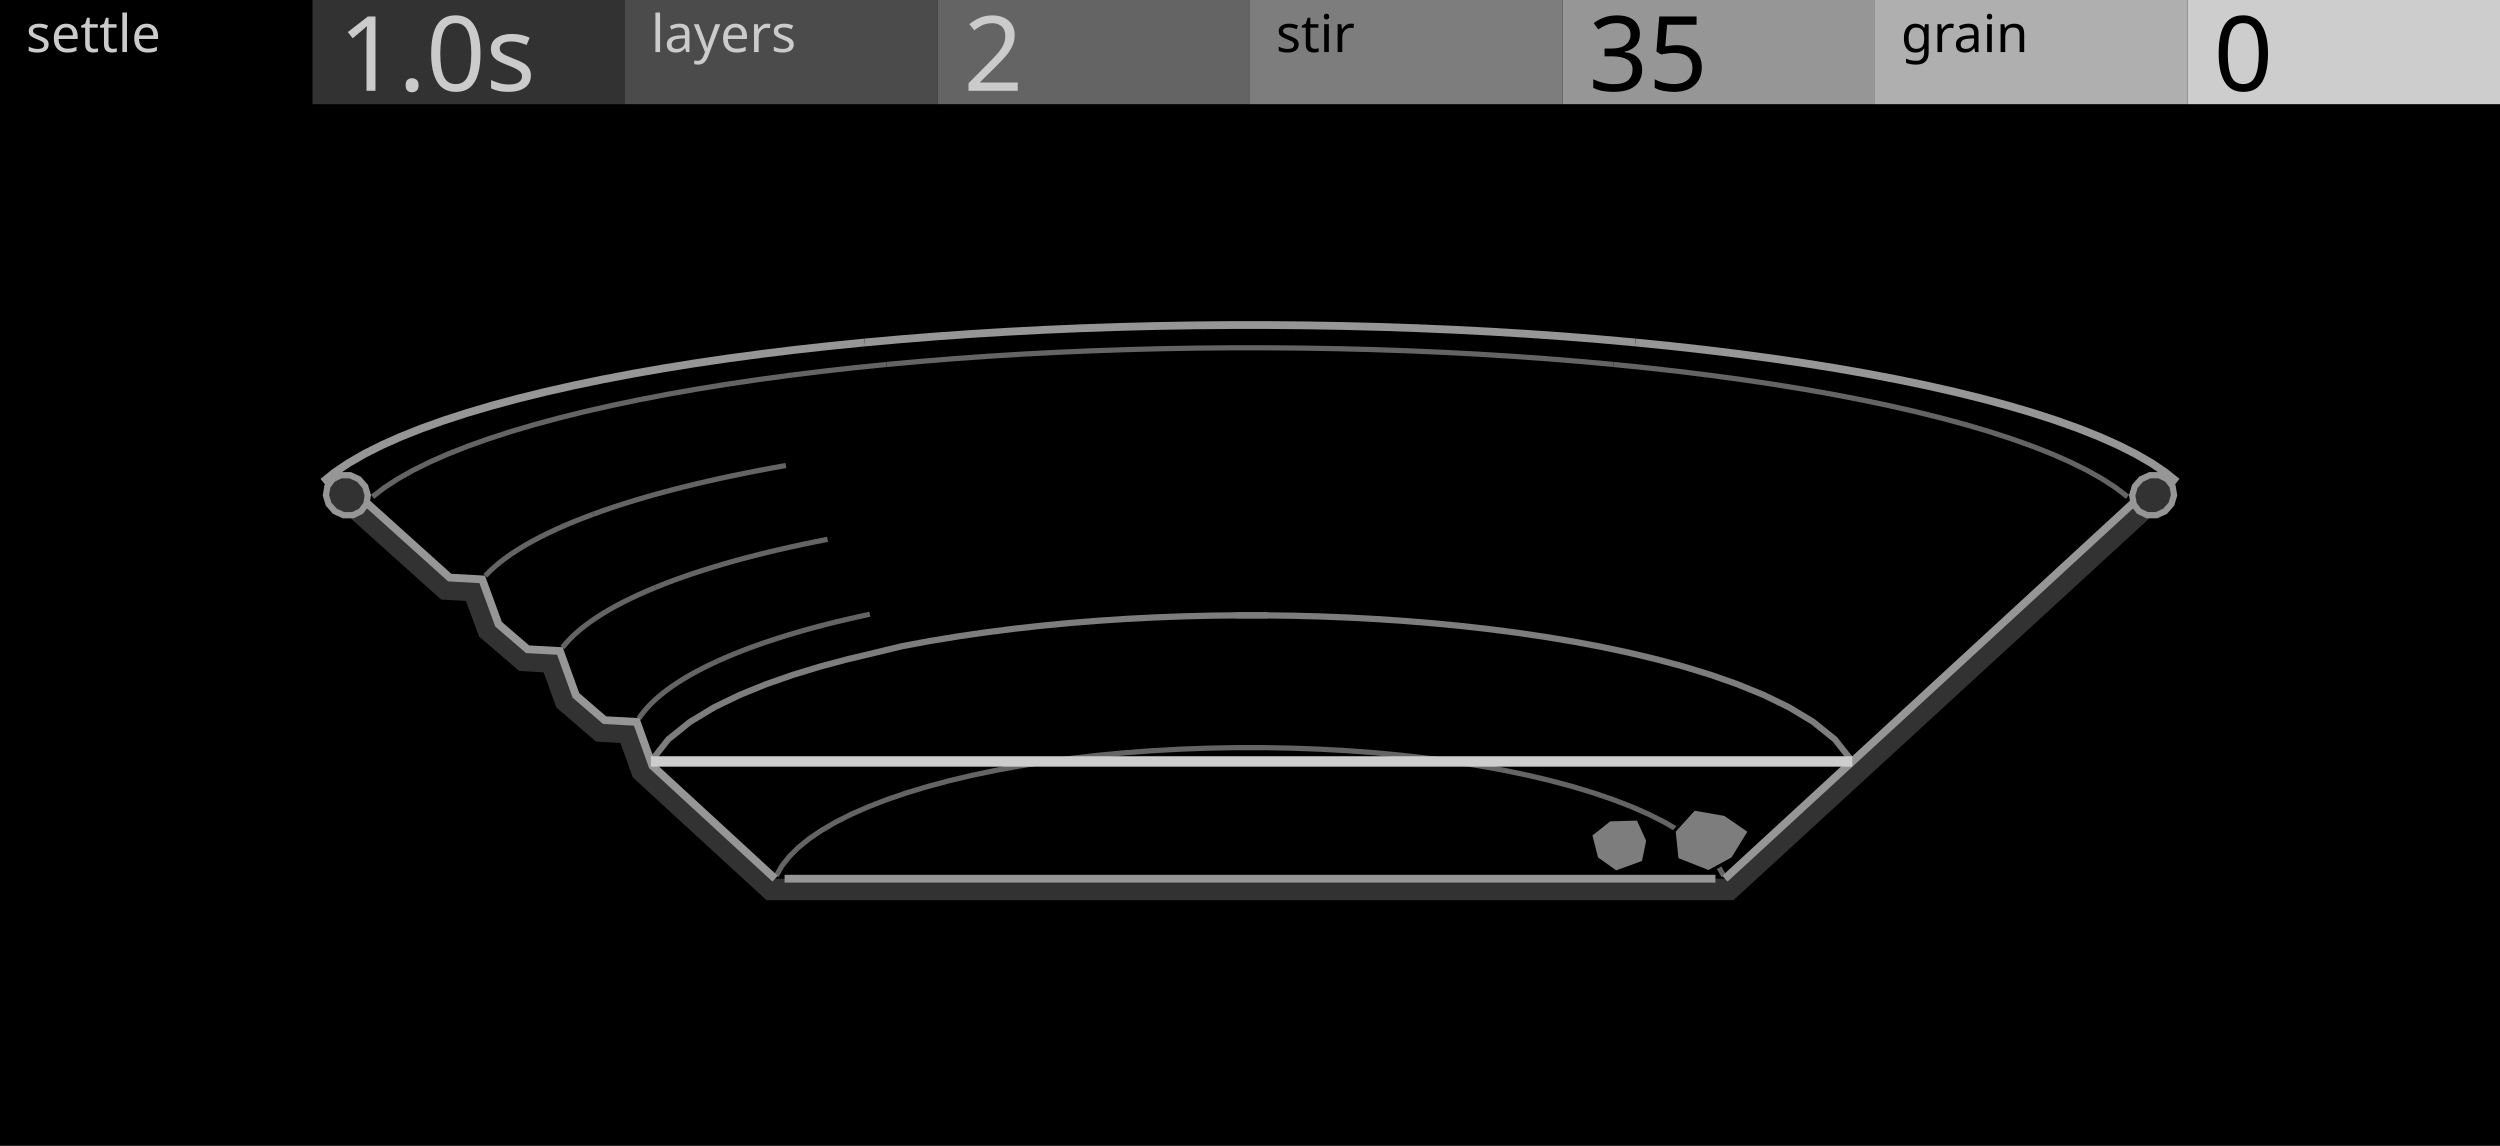
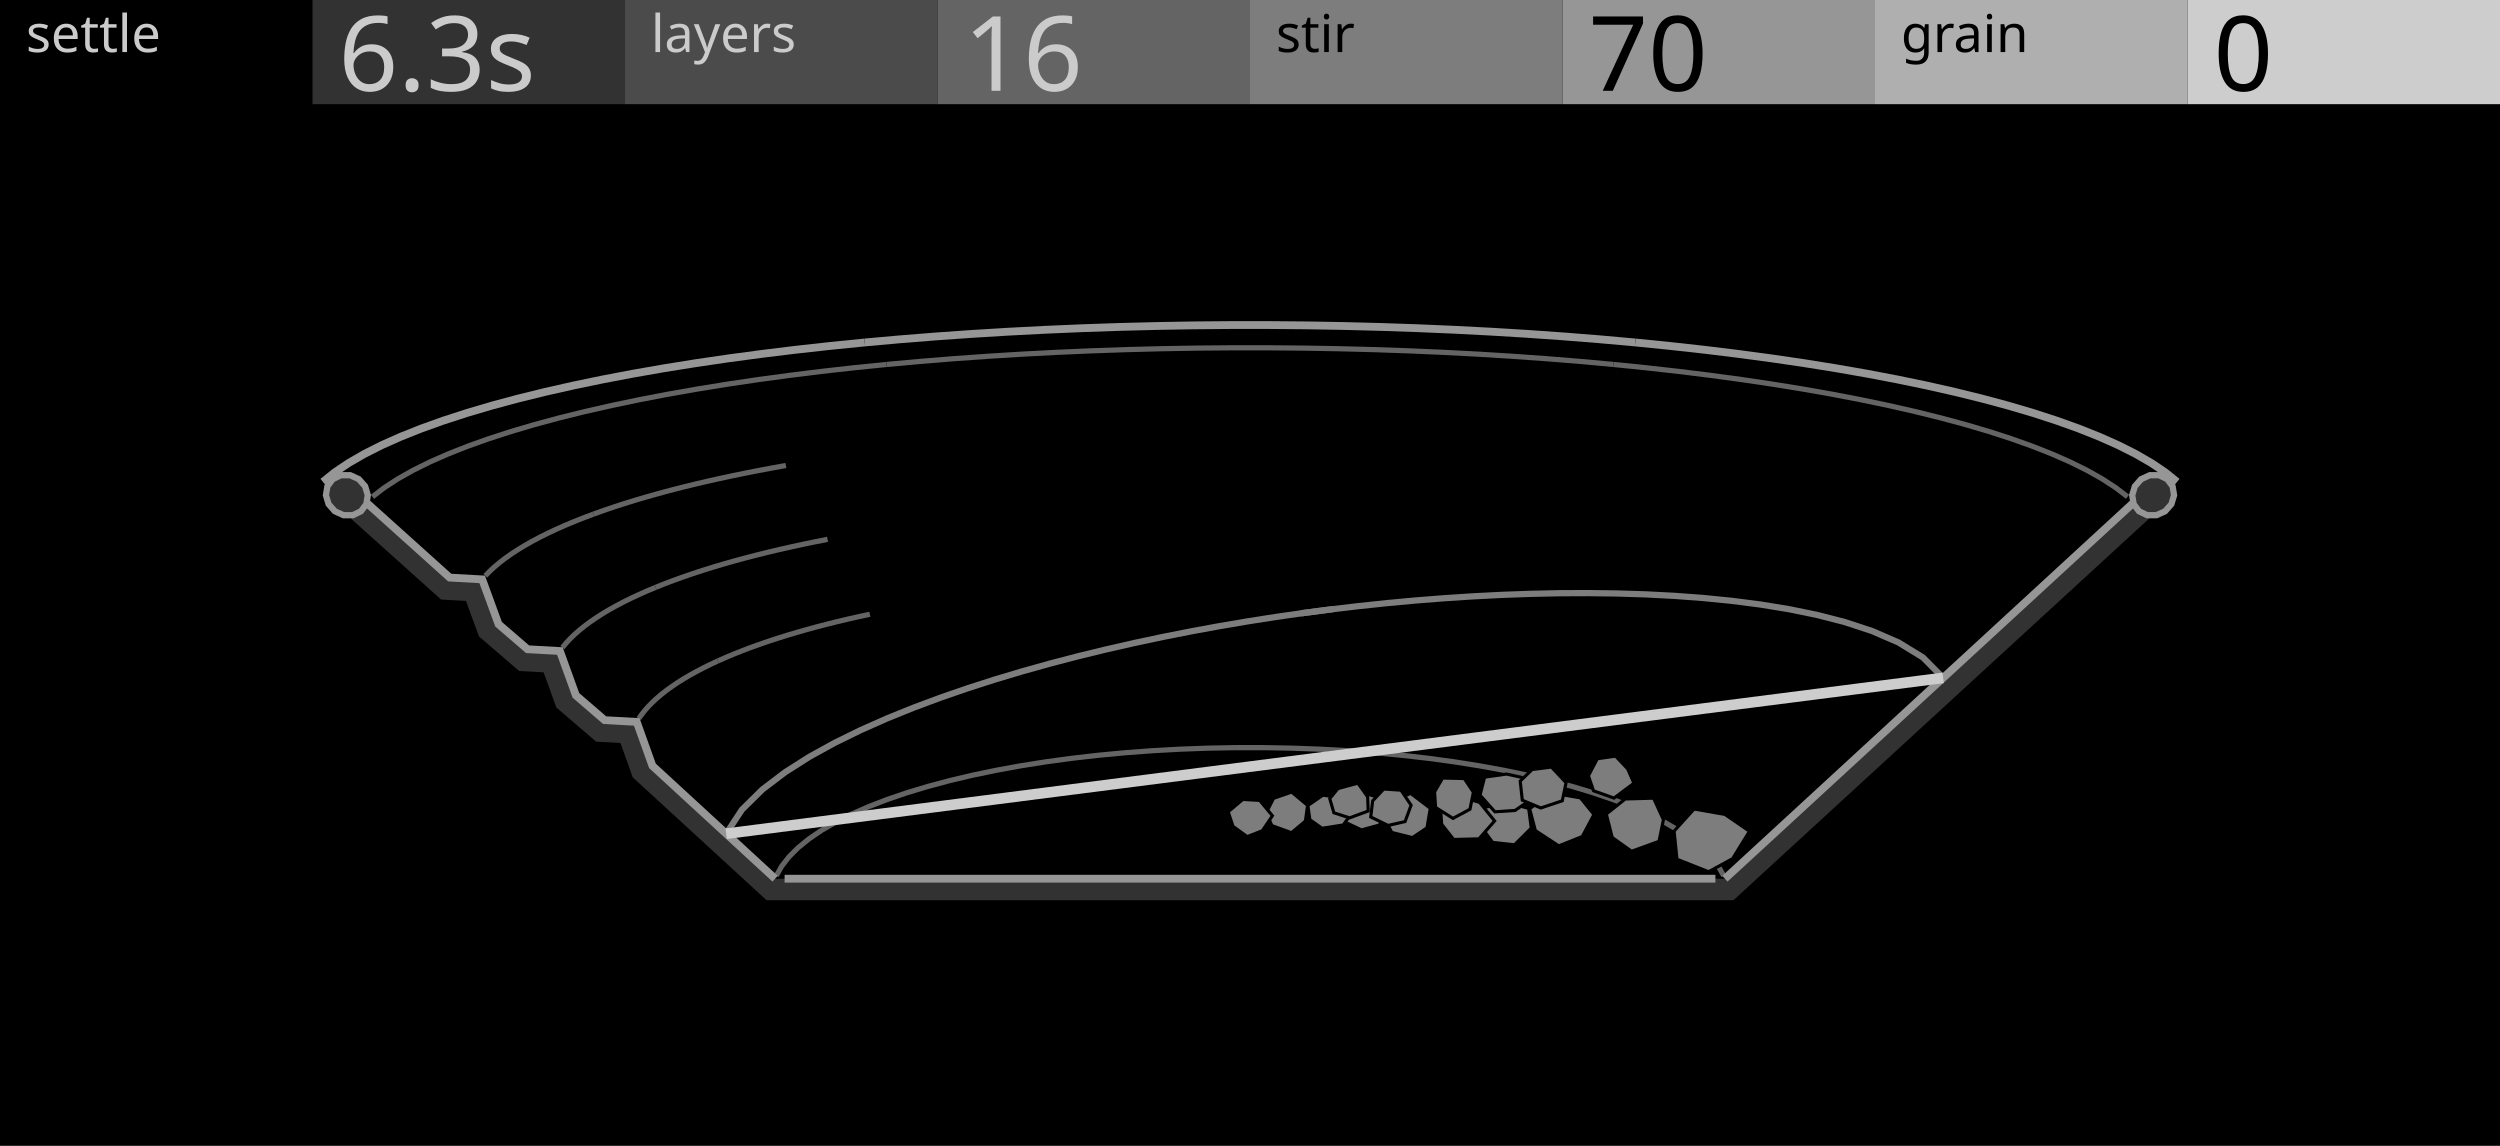
<svg xmlns="http://www.w3.org/2000/svg" width="480" height="220" viewBox="0 0 480 220">
  <g id="preview_canvas">
    <rect x="0" y="0" width="480" height="220" fill="#000000" stroke="none" />
  </g>
  <g id="preview_header">
    <rect x="0" y="0" width="60" height="20" fill="#000000" stroke="none" />
    <rect x="60" y="0" width="60" height="20" fill="#323232" stroke="none" />
    <rect x="120" y="0" width="60" height="20" fill="#4B4B4B" stroke="none" />
    <rect x="180" y="0" width="60" height="20" fill="#646464" stroke="none" />
    <rect x="240" y="0" width="60" height="20" fill="#7D7D7D" stroke="none" />
    <rect x="300" y="0" width="60" height="20" fill="#969696" stroke="none" />
    <rect x="360" y="0" width="60" height="20" fill="#AFAFAF" stroke="none" />
    <rect x="420" y="0" width="60" height="20" fill="#CDCDCD" stroke="none" />
    <text transform="matrix(1 0 0 1 5 10)" fill="#CBCBCB" stroke="none" font-family="UniversNextPro-Light" font-size="10px">settle</text>
    <text transform="matrix(1 0 0 1 125 10)" fill="#CBCBCB" stroke="none" font-family="UniversNextPro-Light" font-size="10px">layers</text>
    <text transform="matrix(1 0 0 1 245 10)" fill="#000000" stroke="none" font-family="UniversNextPro-Light" font-size="10px">stir</text>
    <text transform="matrix(1 0 0 1 365 10)" fill="#000000" stroke="none" font-family="UniversNextPro-Light" font-size="10px">grain</text>
-     <text transform="matrix(1 0 0 1 65 17.44)" fill="#CBCBCB" stroke="none" font-family="UniversNextPro-Light" font-size="20px">1.0s</text>
-     <text transform="matrix(1 0 0 1 185 17.44)" fill="#CBCBCB" stroke="none" font-family="UniversNextPro-Light" font-size="20px">2</text>
-     <text transform="matrix(1 0 0 1 305 17.44)" fill="#000000" stroke="none" font-family="UniversNextPro-Light" font-size="20px">35</text>
+     <text transform="matrix(1 0 0 1 65 17.44)" fill="#CBCBCB" stroke="none" font-family="UniversNextPro-Light" font-size="20px">6.3s</text>
+     <text transform="matrix(1 0 0 1 185 17.44)" fill="#CBCBCB" stroke="none" font-family="UniversNextPro-Light" font-size="20px">16</text>
+     <text transform="matrix(1 0 0 1 305 17.44)" fill="#000000" stroke="none" font-family="UniversNextPro-Light" font-size="20px">70</text>
    <text transform="matrix(1 0 0 1 425 17.44)" fill="#000000" stroke="none" font-family="UniversNextPro-Light" font-size="20px">0</text>
  </g>
  <path id="silt_palette_0" d="M 700 300 L 704 300 L 704 304 Z" fill="#CDCDCD" stroke="none" />
  <path id="silt_palette_1" d="M 710 300 L 714 300 L 714 304 Z" fill="#7D7D7D" stroke="#000000" stroke-width="0.6" />
  <path id="silt_palette_2" d="M 720 300 L 724 300 L 724 304 Z" fill="#7D7D7D" stroke="none" />
  <path d="M 418.47 91.94 L 416.17 90.088 L 413.472 88.269 L 410.424 86.509 L 407.045 84.805 L 403.351 83.159 L 399.36 81.57 L 395.088 80.04 L 390.551 78.569 L 385.765 77.157 L 380.746 75.806 L 375.509 74.516 L 370.068 73.287 L 364.436 72.12 L 358.629 71.014 L 352.657 69.97 L 346.534 68.988 L 340.272 68.068 L 333.881 67.211 L 327.373 66.415 L 320.758 65.681 L 314.051 65.009 L 313.901 66.502 L 320.601 67.173 L 327.199 67.905 L 333.69 68.698 L 340.063 69.554 L 346.306 70.471 L 352.409 71.449 L 358.359 72.489 L 364.144 73.591 L 369.75 74.753 L 375.164 75.976 L 380.372 77.259 L 385.358 78.601 L 390.107 80.002 L 394.603 81.46 L 398.83 82.973 L 402.768 84.541 L 406.402 86.16 L 409.711 87.829 L 412.677 89.542 L 415.279 91.296 L 417.53 93.108 Z" fill="#969696" stroke="none" />
  <path d="M 314.043 65.008 L 307.248 64.398 L 300.372 63.849 L 293.427 63.362 L 286.422 62.935 L 279.366 62.57 L 272.267 62.266 L 265.132 62.023 L 257.971 61.841 L 250.79 61.719 L 243.598 61.658 L 236.402 61.658 L 229.21 61.719 L 222.029 61.841 L 214.868 62.023 L 207.733 62.266 L 200.634 62.57 L 193.578 62.935 L 186.573 63.362 L 179.628 63.849 L 172.752 64.398 L 165.957 65.008 L 166.091 66.502 L 172.878 65.893 L 179.74 65.345 L 186.671 64.858 L 193.662 64.433 L 200.705 64.068 L 207.791 63.765 L 214.912 63.522 L 222.061 63.34 L 229.229 63.219 L 236.408 63.158 L 243.592 63.158 L 250.771 63.219 L 257.939 63.34 L 265.088 63.522 L 272.209 63.765 L 279.295 64.068 L 286.338 64.433 L 293.329 64.858 L 300.26 65.345 L 307.122 65.893 L 313.909 66.502 Z" fill="#969696" stroke="none" />
  <path d="M 165.949 65.009 L 159.242 65.681 L 152.627 66.415 L 146.119 67.211 L 139.728 68.068 L 133.466 68.988 L 127.343 69.97 L 121.371 71.014 L 115.564 72.12 L 109.932 73.287 L 104.491 74.516 L 99.254 75.806 L 94.235 77.157 L 89.449 78.569 L 84.912 80.04 L 80.64 81.57 L 76.649 83.159 L 72.955 84.805 L 69.576 86.509 L 66.528 88.269 L 63.83 90.088 L 61.53 91.94 L 62.47 93.108 L 64.721 91.296 L 67.323 89.542 L 70.289 87.829 L 73.598 86.16 L 77.232 84.541 L 81.17 82.973 L 85.397 81.46 L 89.893 80.002 L 94.642 78.601 L 99.628 77.259 L 104.836 75.976 L 110.25 74.753 L 115.856 73.591 L 121.641 72.489 L 127.591 71.449 L 133.694 70.471 L 139.937 69.554 L 146.31 68.698 L 152.801 67.905 L 159.399 67.173 L 166.099 66.502 Z" fill="#969696" stroke="none" />
  <path d="M 408.792 94.985 L 406.525 93.241 L 403.905 91.533 L 400.966 89.875 L 397.724 88.269 L 394.194 86.714 L 390.392 85.213 L 386.333 83.765 L 382.03 82.372 L 377.497 81.035 L 372.75 79.753 L 367.8 78.529 L 362.662 77.362 L 357.347 76.252 L 351.867 75.201 L 346.235 74.208 L 340.461 73.273 L 334.556 72.397 L 328.531 71.579 L 322.396 70.82 L 316.16 70.12 L 309.835 69.479 L 309.734 70.474 L 316.053 71.114 L 322.279 71.813 L 328.403 72.571 L 334.416 73.387 L 340.308 74.261 L 346.068 75.194 L 351.686 76.184 L 357.15 77.233 L 362.449 78.339 L 367.57 79.502 L 372.5 80.722 L 377.226 81.997 L 381.734 83.328 L 386.011 84.712 L 390.041 86.149 L 393.809 87.637 L 397.3 89.175 L 400.498 90.759 L 403.385 92.388 L 405.946 94.057 L 408.182 95.778 Z" fill="#646464" stroke="none" />
  <path d="M 309.829 69.478 L 303.422 68.896 L 296.939 68.371 L 290.39 67.905 L 283.785 67.498 L 277.13 67.149 L 270.435 66.858 L 263.706 66.626 L 256.951 66.451 L 250.178 66.335 L 243.394 66.277 L 236.606 66.277 L 229.822 66.335 L 223.049 66.451 L 216.294 66.626 L 209.565 66.858 L 202.87 67.149 L 196.215 67.498 L 189.61 67.905 L 183.061 68.371 L 176.578 68.896 L 170.171 69.478 L 170.261 70.474 L 176.663 69.892 L 183.137 69.368 L 189.676 68.903 L 196.272 68.496 L 202.918 68.148 L 209.604 67.857 L 216.324 67.625 L 223.07 67.451 L 229.835 67.335 L 236.61 67.277 L 243.39 67.277 L 250.165 67.335 L 256.93 67.451 L 263.676 67.625 L 270.396 67.857 L 277.082 68.148 L 283.728 68.496 L 290.324 68.903 L 296.863 69.368 L 303.337 69.892 L 309.739 70.474 Z" fill="#646464" stroke="none" />
  <path d="M 170.165 69.479 L 163.84 70.12 L 157.604 70.82 L 151.469 71.579 L 145.444 72.397 L 139.539 73.273 L 133.765 74.208 L 128.133 75.201 L 122.653 76.252 L 117.338 77.362 L 112.2 78.529 L 107.25 79.753 L 102.503 81.035 L 97.97 82.372 L 93.667 83.765 L 89.608 85.213 L 85.806 86.714 L 82.276 88.269 L 79.034 89.875 L 76.095 91.533 L 73.475 93.241 L 71.208 94.985 L 71.818 95.778 L 74.054 94.057 L 76.615 92.388 L 79.502 90.759 L 82.7 89.175 L 86.191 87.637 L 89.959 86.149 L 93.989 84.712 L 98.266 83.328 L 102.774 81.997 L 107.5 80.722 L 112.43 79.502 L 117.551 78.339 L 122.85 77.233 L 128.314 76.184 L 133.932 75.194 L 139.692 74.261 L 145.584 73.387 L 151.597 72.571 L 157.721 71.813 L 163.947 71.114 L 170.266 70.474 Z" fill="#646464" stroke="none" />
  <path d="M 331.38 167.904 L 330.333 166.036 L 328.895 164.186 L 327.104 162.395 L 324.978 160.666 L 322.532 159.001 L 319.783 157.403 L 316.746 155.876 L 313.439 154.423 L 309.877 153.046 L 306.078 151.749 L 302.058 150.534 L 297.835 149.404 L 293.425 148.36 L 288.844 147.406 L 284.111 146.543 L 279.24 145.771 L 274.25 145.094 L 269.156 144.511 L 263.974 144.024 L 258.72 143.633 L 253.411 143.34 L 248.062 143.144 L 242.69 143.046 L 237.314 143.046 L 237.314 144.046 L 242.681 144.046 L 248.035 144.144 L 253.365 144.339 L 258.655 144.631 L 263.89 145.02 L 269.052 145.506 L 274.126 146.086 L 279.095 146.761 L 283.943 147.529 L 288.653 148.388 L 293.208 149.337 L 297.591 150.373 L 301.784 151.496 L 305.772 152.701 L 309.535 153.986 L 313.057 155.347 L 316.32 156.781 L 319.306 158.283 L 321.999 159.848 L 324.38 161.468 L 326.433 163.138 L 328.144 164.849 L 329.498 166.591 L 330.507 168.393 Z" fill="#646464" stroke="none" />
  <path d="M 237.305 143.046 L 231.938 143.144 L 226.589 143.34 L 221.28 143.633 L 216.026 144.024 L 210.844 144.511 L 205.75 145.094 L 200.76 145.771 L 195.889 146.543 L 191.156 147.406 L 186.575 148.36 L 182.165 149.404 L 177.942 150.534 L 173.922 151.749 L 170.123 153.046 L 166.561 154.423 L 163.254 155.876 L 160.217 157.403 L 157.468 159.001 L 155.022 160.666 L 152.896 162.395 L 151.105 164.186 L 149.667 166.036 L 148.62 167.904 L 149.493 168.393 L 150.502 166.591 L 151.856 164.849 L 153.567 163.138 L 155.62 161.468 L 158.001 159.848 L 160.694 158.283 L 163.68 156.781 L 166.943 155.347 L 170.465 153.986 L 174.228 152.701 L 178.216 151.496 L 182.409 150.373 L 186.792 149.337 L 191.347 148.388 L 196.057 147.529 L 200.905 146.761 L 205.874 146.086 L 210.948 145.506 L 216.11 145.02 L 221.345 144.631 L 226.635 144.339 L 231.965 144.144 L 237.324 144.046 Z" fill="#646464" stroke="none" />
  <path d="M 166.91 117.446 L 164.791 117.904 L 162.703 118.378 L 160.65 118.865 L 158.632 119.367 L 156.651 119.882 L 154.708 120.411 L 152.805 120.954 L 150.942 121.511 L 149.121 122.08 L 147.343 122.664 L 145.609 123.26 L 143.921 123.869 L 142.28 124.492 L 140.687 125.127 L 139.143 125.774 L 137.655 126.432 L 138.059 127.346 L 139.539 126.692 L 141.065 126.052 L 142.642 125.424 L 144.268 124.807 L 145.941 124.203 L 147.661 123.612 L 149.426 123.033 L 151.234 122.467 L 153.085 121.914 L 154.977 121.374 L 156.908 120.848 L 158.878 120.336 L 160.886 119.837 L 162.929 119.352 L 165.007 118.881 L 167.121 118.423 Z" fill="#646464" stroke="none" />
  <path d="M 137.646 126.436 L 136.21 127.106 L 134.822 127.79 L 133.489 128.485 L 132.212 129.193 L 130.993 129.911 L 129.831 130.642 L 128.73 131.383 L 127.689 132.135 L 126.711 132.898 L 125.796 133.672 L 124.946 134.457 L 124.162 135.252 L 123.446 136.058 L 122.799 136.875 L 122.233 137.688 L 123.053 138.26 L 123.602 137.472 L 124.213 136.701 L 124.893 135.936 L 125.642 135.176 L 126.458 134.422 L 127.341 133.675 L 128.29 132.935 L 129.302 132.203 L 130.377 131.48 L 131.513 130.766 L 132.709 130.061 L 133.963 129.366 L 135.275 128.681 L 136.642 128.007 L 138.068 127.342 Z" fill="#646464" stroke="none" />
  <path d="M 158.797 103.061 L 156.42 103.531 L 154.076 104.016 L 151.768 104.516 L 149.497 105.03 L 147.266 105.559 L 145.074 106.103 L 142.925 106.661 L 140.818 107.233 L 138.756 107.82 L 136.739 108.42 L 134.77 109.035 L 132.849 109.663 L 130.979 110.305 L 129.161 110.961 L 127.395 111.63 L 125.688 112.31 L 126.059 113.239 L 127.757 112.562 L 129.507 111.899 L 131.311 111.249 L 133.167 110.611 L 135.074 109.987 L 137.031 109.377 L 139.035 108.78 L 141.086 108.197 L 143.181 107.627 L 145.32 107.072 L 147.501 106.531 L 149.723 106.004 L 151.984 105.492 L 154.283 104.994 L 156.619 104.511 L 158.991 104.042 Z" fill="#646464" stroke="none" />
  <path d="M 125.68 112.314 L 124.029 113.007 L 122.432 113.715 L 120.893 114.436 L 119.416 115.169 L 118 115.915 L 116.648 116.673 L 115.361 117.443 L 114.14 118.225 L 112.988 119.019 L 111.905 119.825 L 110.893 120.642 L 109.954 121.471 L 109.089 122.311 L 108.3 123.163 L 107.599 124.014 L 108.37 124.65 L 109.053 123.821 L 109.805 123.01 L 110.633 122.205 L 111.538 121.406 L 112.517 120.615 L 113.57 119.832 L 114.694 119.058 L 115.887 118.293 L 117.149 117.538 L 118.478 116.794 L 119.871 116.06 L 121.328 115.337 L 122.847 114.625 L 124.425 113.925 L 126.067 113.236 Z" fill="#646464" stroke="none" />
  <path d="M 150.802 88.884 L 148.166 89.357 L 145.564 89.846 L 142.999 90.35 L 140.474 90.868 L 137.988 91.402 L 135.545 91.951 L 133.146 92.515 L 130.791 93.093 L 128.483 93.687 L 126.223 94.295 L 124.012 94.917 L 121.853 95.554 L 119.747 96.205 L 117.695 96.871 L 115.7 97.55 L 113.766 98.242 L 114.103 99.183 L 116.029 98.494 L 118.011 97.82 L 120.049 97.159 L 122.142 96.511 L 124.289 95.878 L 126.488 95.259 L 128.737 94.654 L 131.035 94.063 L 133.379 93.487 L 135.769 92.926 L 138.203 92.379 L 140.679 91.847 L 143.196 91.33 L 145.752 90.828 L 148.346 90.341 L 150.979 89.869 Z" fill="#646464" stroke="none" />
  <path d="M 113.758 98.245 L 111.884 98.95 L 110.067 99.671 L 108.313 100.405 L 106.624 101.153 L 105.001 101.913 L 103.447 102.687 L 101.962 103.474 L 100.549 104.273 L 99.209 105.085 L 97.945 105.909 L 96.757 106.746 L 95.648 107.595 L 94.62 108.457 L 93.674 109.331 L 92.823 110.206 L 93.54 110.903 L 94.372 110.047 L 95.281 109.208 L 96.274 108.376 L 97.349 107.552 L 98.506 106.737 L 99.741 105.932 L 101.054 105.136 L 102.442 104.351 L 103.903 103.577 L 105.436 102.814 L 107.039 102.063 L 108.709 101.324 L 110.444 100.597 L 112.244 99.883 L 114.11 99.181 Z" fill="#646464" stroke="none" />
-   <path id="silt_node_0" transform="matrix(1 0 0 1 296.7 132.1)" d="M 59.415 13.728 L 56.023 9.432 L 51.716 5.969 L 47.013 3.137 L 42.091 0.75 L 37.035 -1.309 L 31.89 -3.113 L 26.681 -4.705 L 21.424 -6.119 L 16.131 -7.38 L 10.81 -8.506 L 5.465 -9.511 L 0.103 -10.405 L -5.275 -11.199 L -10.666 -11.897 L -16.066 -12.504 L -21.475 -13.028 L -26.891 -13.47 L -32.312 -13.835 L -37.738 -14.124 L -43.167 -14.34 L -48.598 -14.483 L -54.03 -14.553 L -59.459 -14.554 L -59.46 -13.354 L -54.038 -13.353 L -48.622 -13.283 L -43.206 -13.141 L -37.794 -12.926 L -32.384 -12.638 L -26.98 -12.274 L -21.582 -11.832 L -16.191 -11.311 L -10.81 -10.706 L -5.44 -10.01 L -0.084 -9.22 L 5.256 -8.329 L 10.575 -7.33 L 15.868 -6.209 L 21.129 -4.955 L 26.35 -3.551 L 31.516 -1.972 L 36.61 -0.187 L 41.602 1.846 L 46.44 4.193 L 51.028 6.955 L 55.165 10.282 L 58.473 14.471 Z" fill="#7D7D7D" stroke="none" />
-   <path id="silt_node_1" transform="matrix(1 0 0 1 183.9 132.1)" d="M 59.458 -14.548 L 54.029 -14.556 L 48.597 -14.494 L 43.165 -14.359 L 37.736 -14.152 L 32.31 -13.872 L 26.888 -13.515 L 21.472 -13.081 L 16.062 -12.566 L 10.661 -11.967 L 5.269 -11.279 L -0.11 -10.498 L -5.475 -9.615 L -10.831 -8.622 L -16.115 -7.341 L -21.4 -6.087 L -26.659 -4.678 L -31.87 -3.093 L -37.017 -1.295 L -42.074 0.758 L -46.999 3.141 L -51.705 5.968 L -56.014 9.429 L -59.402 13.728 L -58.46 14.471 L -55.156 10.279 L -51.017 6.954 L -46.427 4.197 L -41.587 1.855 L -36.593 -0.172 L -31.497 -1.952 L -26.329 -3.524 L -21.107 -4.923 L -15.835 -6.174 L -10.58 -7.448 L -5.268 -8.433 L 0.073 -9.312 L 5.431 -10.09 L 10.803 -10.775 L 16.185 -11.372 L 21.577 -11.885 L 26.976 -12.318 L 32.38 -12.674 L 37.79 -12.953 L 43.203 -13.159 L 48.618 -13.294 L 54.035 -13.356 L 59.456 -13.348 Z" fill="#7D7D7D" stroke="none" />
+   <path id="silt_node_0" transform="matrix(1 0 0 1 311.6 121.9)" d="M 61.913 7.827 L 57.99 3.863 L 53.184 0.92 L 48.05 -1.303 L 42.755 -3.045 L 37.367 -4.428 L 31.925 -5.54 L 26.447 -6.431 L 20.946 -7.138 L 15.429 -7.687 L 9.901 -8.096 L 4.368 -8.382 L -1.17 -8.555 L -6.708 -8.625 L -12.246 -8.601 L -17.783 -8.483 L -23.316 -8.283 L -28.846 -8 L -34.371 -7.639 L -39.89 -7.204 L -45.403 -6.694 L -50.908 -6.113 L -56.406 -5.46 L -61.89 -4.737 L -61.733 -3.547 L -56.256 -4.269 L -50.774 -4.92 L -45.284 -5.5 L -39.788 -6.009 L -34.285 -6.442 L -28.776 -6.802 L -23.264 -7.084 L -17.748 -7.283 L -12.231 -7.401 L -6.713 -7.425 L -1.196 -7.355 L 4.318 -7.183 L 9.826 -6.899 L 15.325 -6.491 L 20.81 -5.946 L 26.274 -5.244 L 31.708 -4.359 L 37.098 -3.258 L 42.418 -1.893 L 47.623 -0.18 L 52.63 1.987 L 57.239 4.81 L 61.06 8.671 Z" fill="#7D7D7D" stroke="none" />
+   <path id="silt_node_1" transform="matrix(1 0 0 1 197.5 138.4)" d="M 58.391 -22.048 L 52.905 -21.332 L 47.425 -20.547 L 41.955 -19.692 L 36.498 -18.764 L 31.052 -17.764 L 25.621 -16.691 L 20.205 -15.541 L 14.805 -14.312 L 9.425 -13.002 L 4.066 -11.605 L -1.269 -10.116 L -6.577 -8.53 L -11.853 -6.837 L -17.092 -5.03 L -22.286 -3.093 L -27.427 -1.012 L -32.501 1.236 L -37.488 3.679 L -42.359 6.362 L -47.062 9.348 L -51.514 12.729 L -55.518 16.679 L -58.572 21.342 L -57.568 21.999 L -54.584 17.444 L -50.726 13.637 L -46.377 10.334 L -41.748 7.395 L -36.934 4.744 L -31.994 2.324 L -26.959 0.093 L -21.852 -1.975 L -16.686 -3.9 L -11.474 -5.699 L -6.222 -7.383 L -0.936 -8.963 L 4.379 -10.446 L 9.719 -11.838 L 15.081 -13.144 L 20.462 -14.369 L 25.862 -15.515 L 31.277 -16.586 L 36.706 -17.582 L 42.149 -18.508 L 47.603 -19.361 L 53.068 -20.143 L 58.546 -20.858 Z" fill="#7D7D7D" stroke="none" />
  <path d="M 240 168.711 L 148.82 168.711 L 125.27 147.04 L 122.255 138.607 L 116.088 138.268 L 110.576 133.52 L 107.497 124.996 L 101.295 124.654 L 95.727 119.855 L 92.582 111.241 L 86.345 110.895 L 70.307 96.464 L 67.394 99.587 L 84.684 115.111 L 89.463 115.376 L 91.966 122.199 L 99.676 128.829 L 104.371 129.088 L 106.822 135.839 L 114.454 142.399 L 119.123 142.655 L 121.496 149.261 L 147.173 172.836 L 240 172.836 Z" fill="#323232" stroke="none" />
  <path d="M 240 168.711 L 331.18 168.711 L 409.693 96.464 L 412.646 99.551 L 332.827 172.836 L 240 172.836 Z" fill="#323232" stroke="none" />
  <path d="M 149.328 168.159 L 125.914 146.614 L 122.794 137.885 L 116.384 137.533 L 111.215 133.08 L 108.034 124.275 L 101.591 123.919 L 96.364 119.414 L 93.117 110.519 L 86.65 110.161 L 70.808 95.906 L 69.805 97.021 L 86.039 111.629 L 92.047 111.962 L 95.089 120.296 L 100.999 125.389 L 106.96 125.718 L 109.938 133.959 L 115.792 139.003 L 121.717 139.328 L 124.626 147.467 L 148.312 169.263 Z" fill="#969696" stroke="none" />
  <path d="M 70.619 95.086 L 70.11 93.377 L 68.903 92.004 L 67.239 91.241 L 65.446 91.241 L 63.883 92.004 L 62.859 93.377 L 62.577 95.086 L 63.091 96.794 L 64.298 98.162 L 65.959 98.92 L 67.746 98.92 L 69.306 98.162 L 70.332 96.794 Z" fill="#323232" stroke="#969696" stroke-width="1.2" />
  <path d="M 331.688 169.263 L 410.201 97.016 L 409.186 95.912 L 330.672 168.159 Z" fill="#969696" stroke="none" />
  <path d="M 417.423 95.086 L 417.141 93.377 L 416.117 92.004 L 414.554 91.241 L 412.761 91.241 L 411.097 92.004 L 409.89 93.377 L 409.381 95.086 L 409.668 96.794 L 410.694 98.162 L 412.254 98.92 L 414.041 98.92 L 415.702 98.162 L 416.909 96.794 Z" fill="#323232" stroke="#969696" stroke-width="1.2" />
  <path d="M 150.643 169.461 L 329.357 169.461 L 329.357 167.961 L 150.643 167.961 Z" fill="#969696" stroke="none" />
  <path id="silt_node_3" transform="matrix(1 0 0 1 328 161)" d="M 0.05 6.375 L -6.018 3.974 L -6.571 -1.428 L -2.736 -5.666 L 3.174 -4.636 L 7.901 -1.397 L 4.66 3.854 Z" fill="#7D7D7D" stroke="#000000" stroke-width="0.6" />
-   <path id="silt_node_4" transform="matrix(1 0 0 1 311 162)" d="M -4.447 2.8 L -5.592 -1.697 L -1.952 -4.598 L 3.487 -4.75 L 5.377 -0.607 L 4.524 3.536 L -0.745 5.441 Z" fill="#7D7D7D" stroke="#000000" stroke-width="0.6" />
-   <path id="silt_node_5" transform="matrix(1 0 0 1 640 320)" d="M 3.793 3.61 L -0.72 5.406 L -5.21 2.464 L -6.308 -1.732 L -2.115 -4.762 L 3.446 -3.81 L 6.04 -0.61 Z" fill="#7D7D7D" stroke="#000000" stroke-width="0.6" />
-   <path id="silt_node_6" transform="matrix(1 0 0 1 640 320)" d="M 5.002 0.994 L 1.782 4.2 L -2.42 3.735 L -4.535 0.864 L -4.275 -2.9 L 0.274 -3.923 L 4.504 -2.793 Z" fill="#7D7D7D" stroke="#000000" stroke-width="0.6" />
-   <path id="silt_node_7" transform="matrix(1 0 0 1 640 320)" d="M 5.967 0.62 L 2.95 4.057 L -1.896 4.183 L -4.199 1.256 L -4.439 -2.12 L -0.403 -3.968 L 3.082 -2.941 Z" fill="#7D7D7D" stroke="#000000" stroke-width="0.6" />
-   <path id="silt_node_8" transform="matrix(1 0 0 1 640 320)" d="M 1.187 3.817 L -2.797 2.823 L -4.151 0.085 L -3.639 -2.927 L 0.856 -4.665 L 4.613 -1.804 L 3.98 1.942 Z" fill="#7D7D7D" stroke="#000000" stroke-width="0.6" />
-   <path id="silt_node_9" transform="matrix(1 0 0 1 640 320)" d="M -1.978 3.866 L -4.834 0.663 L -3.955 -2.782 L 0.234 -3.38 L 4.032 -2.551 L 5.346 1.22 L 1.892 3.603 Z" fill="#7D7D7D" stroke="#000000" stroke-width="0.6" />
-   <path id="silt_node_10" transform="matrix(1 0 0 1 640 320)" d="M -3.719 2.635 L -4.12 -1.033 L -1.832 -3.248 L 1.875 -3.721 L 4.686 -0.732 L 3.957 2.751 L -0.171 4.129 Z" fill="#7D7D7D" stroke="#000000" stroke-width="0.6" />
-   <path id="silt_node_11" transform="matrix(1 0 0 1 640 320)" d="M -4.006 1.731 L -4.971 -1.358 L -1.426 -4.151 L 2.775 -2.846 L 3.914 -0.355 L 2.892 2.385 L -0.598 3.343 Z" fill="#7D7D7D" stroke="#000000" stroke-width="0.6" />
-   <path id="silt_node_12" transform="matrix(1 0 0 1 640 320)" d="M 4.71 1.38 L 0.889 4.229 L -3.042 2.83 L -4.024 -0.044 L -2.322 -3.317 L 1.191 -3.825 L 3.509 -1.38 Z" fill="#7D7D7D" stroke="#000000" stroke-width="0.6" />
-   <path id="silt_node_13" transform="matrix(1 0 0 1 640 320)" d="M 3.236 2.37 L -0.028 4.129 L -3.367 2.026 L -3.56 -0.956 L -2.02 -3.612 L 2.141 -3.521 L 3.894 -0.89 Z" fill="#7D7D7D" stroke="#000000" stroke-width="0.6" />
-   <path id="silt_node_14" transform="matrix(1 0 0 1 640 320)" d="M 2.908 2.387 L -1.172 3.027 L -3.506 1.376 L -3.89 -1.341 L -1.015 -3.318 L 3.168 -2.797 L 4.601 0.019 Z" fill="#7D7D7D" stroke="#000000" stroke-width="0.6" />
-   <path id="silt_node_15" transform="matrix(1 0 0 1 640 320)" d="M -3.818 1.86 L -3.448 -1.241 L -1.32 -3.504 L 1.987 -3.285 L 3.93 -0.405 L 2.773 2.746 L -0.487 3.485 Z" fill="#7D7D7D" stroke="#000000" stroke-width="0.6" />
-   <path id="silt_node_16" transform="matrix(1 0 0 1 640 320)" d="M 0.968 3.884 L -2.804 2.509 L -3.887 0.058 L -2.47 -2.717 L 0.998 -3.922 L 4.053 -1.37 L 3.639 1.635 Z" fill="#7D7D7D" stroke="#000000" stroke-width="0.6" />
-   <path id="silt_node_17" transform="matrix(1 0 0 1 640 320)" d="M -2.893 2.058 L -3.689 -0.666 L -2.123 -2.588 L 1.719 -3.634 L 3.59 -1.004 L 3.693 1.715 L 0.121 3.033 Z" fill="#7D7D7D" stroke="#000000" stroke-width="0.6" />
-   <path id="silt_node_18" transform="matrix(1 0 0 1 640 320)" d="M 2.378 2.489 L -0.539 3.631 L -3.262 1.659 L -4.188 -1.133 L -1.389 -3.507 L 1.867 -3.323 L 4.302 -0.376 Z" fill="#7D7D7D" stroke="#000000" stroke-width="0.6" />
+   <path id="silt_node_4" transform="matrix(1 0 0 1 314 158)" d="M -4.447 2.8 L -5.592 -1.697 L -1.952 -4.598 L 3.487 -4.75 L 5.377 -0.607 L 4.524 3.536 L -0.745 5.441 Z" fill="#7D7D7D" stroke="#000000" stroke-width="0.6" />
+   <path id="silt_node_5" transform="matrix(1 0 0 1 300 157)" d="M 3.793 3.61 L -0.72 5.406 L -5.21 2.464 L -6.308 -1.732 L -2.115 -4.762 L 3.446 -3.81 L 6.04 -0.61 Z" fill="#7D7D7D" stroke="#000000" stroke-width="0.6" />
+   <path id="silt_node_6" transform="matrix(1 0 0 1 289 158)" d="M 5.002 0.994 L 1.782 4.2 L -2.42 3.735 L -4.535 0.864 L -4.275 -2.9 L 0.274 -3.923 L 4.504 -2.793 Z" fill="#7D7D7D" stroke="#000000" stroke-width="0.6" />
+   <path id="silt_node_7" transform="matrix(1 0 0 1 281 157)" d="M 5.967 0.62 L 2.95 4.057 L -1.896 4.183 L -4.199 1.256 L -4.439 -2.12 L -0.403 -3.968 L 3.082 -2.941 Z" fill="#7D7D7D" stroke="#000000" stroke-width="0.6" />
+   <path id="silt_node_8" transform="matrix(1 0 0 1 270 157)" d="M 1.187 3.817 L -2.797 2.823 L -4.151 0.085 L -3.639 -2.927 L 0.856 -4.665 L 4.613 -1.804 L 3.98 1.942 Z" fill="#7D7D7D" stroke="#000000" stroke-width="0.6" />
+   <path id="silt_node_9" transform="matrix(1 0 0 1 289 152)" d="M -1.978 3.866 L -4.834 0.663 L -3.955 -2.782 L 0.234 -3.38 L 4.032 -2.551 L 5.346 1.22 L 1.892 3.603 Z" fill="#7D7D7D" stroke="#000000" stroke-width="0.6" />
+   <path id="silt_node_10" transform="matrix(1 0 0 1 296 151)" d="M -3.719 2.635 L -4.12 -1.033 L -1.832 -3.248 L 1.875 -3.721 L 4.686 -0.732 L 3.957 2.751 L -0.171 4.129 Z" fill="#7D7D7D" stroke="#000000" stroke-width="0.6" />
+   <path id="silt_node_11" transform="matrix(1 0 0 1 262 156)" d="M -4.006 1.731 L -4.971 -1.358 L -1.426 -4.151 L 2.775 -2.846 L 3.914 -0.355 L 2.892 2.385 L -0.598 3.343 Z" fill="#7D7D7D" stroke="#000000" stroke-width="0.6" />
+   <path id="silt_node_12" transform="matrix(1 0 0 1 309 149)" d="M 4.71 1.38 L 0.889 4.229 L -3.042 2.83 L -4.024 -0.044 L -2.322 -3.317 L 1.191 -3.825 L 3.509 -1.38 Z" fill="#7D7D7D" stroke="#000000" stroke-width="0.6" />
+   <path id="silt_node_13" transform="matrix(1 0 0 1 279 153)" d="M 3.236 2.37 L -0.028 4.129 L -3.367 2.026 L -3.56 -0.956 L -2.02 -3.612 L 2.141 -3.521 L 3.894 -0.89 Z" fill="#7D7D7D" stroke="#000000" stroke-width="0.6" />
+   <path id="silt_node_14" transform="matrix(1 0 0 1 255 156)" d="M 2.908 2.387 L -1.172 3.027 L -3.506 1.376 L -3.89 -1.341 L -1.015 -3.318 L 3.168 -2.797 L 4.601 0.019 Z" fill="#7D7D7D" stroke="#000000" stroke-width="0.6" />
+   <path id="silt_node_15" transform="matrix(1 0 0 1 267 155)" d="M -3.818 1.86 L -3.448 -1.241 L -1.32 -3.504 L 1.987 -3.285 L 3.93 -0.405 L 2.773 2.746 L -0.487 3.485 Z" fill="#7D7D7D" stroke="#000000" stroke-width="0.6" />
+   <path id="silt_node_16" transform="matrix(1 0 0 1 247 156)" d="M 0.968 3.884 L -2.804 2.509 L -3.887 0.058 L -2.47 -2.717 L 0.998 -3.922 L 4.053 -1.37 L 3.639 1.635 Z" fill="#7D7D7D" stroke="#000000" stroke-width="0.6" />
+   <path id="silt_node_17" transform="matrix(1 0 0 1 259 154)" d="M -2.893 2.058 L -3.689 -0.666 L -2.123 -2.588 L 1.719 -3.634 L 3.59 -1.004 L 3.693 1.715 L 0.121 3.033 Z" fill="#7D7D7D" stroke="#000000" stroke-width="0.6" />
+   <path id="silt_node_18" transform="matrix(1 0 0 1 240 157)" d="M 2.378 2.489 L -0.539 3.631 L -3.262 1.659 L -4.188 -1.133 L -1.389 -3.507 L 1.867 -3.323 L 4.302 -0.376 Z" fill="#7D7D7D" stroke="#000000" stroke-width="0.6" />
  <path id="silt_node_19" transform="matrix(1 0 0 1 640 320)" d="M -4.423 0.775 L -2.649 -2.029 L 0.034 -2.831 L 2.643 -2.042 L 4.361 0.66 L 1.63 2.518 L -1.53 2.755 Z" fill="#7D7D7D" stroke="#000000" stroke-width="0.6" />
  <path id="silt_node_20" transform="matrix(1 0 0 1 640 320)" d="M 1.84 2.469 L -1.437 2.84 L -4.207 0.914 L -3.263 -1.966 L -0.452 -3.077 L 3.297 -2.443 L 4.077 0.318 Z" fill="#7D7D7D" stroke="#000000" stroke-width="0.6" />
  <path id="silt_node_21" transform="matrix(1 0 0 1 640 320)" d="M -1.645 2.65 L -3.542 0.983 L -2.776 -1.579 L -0.257 -3.741 L 2.999 -1.87 L 3.614 0.456 L 2.291 2.388 Z" fill="#7D7D7D" stroke="#000000" stroke-width="0.6" />
  <path id="silt_node_22" transform="matrix(1 0 0 1 640 320)" d="M 4.348 0.248 L 1.885 2.85 L -1.265 2.6 L -3.467 1.361 L -2.823 -1.801 L -0.484 -3.031 L 2.651 -2.06 Z" fill="#7D7D7D" stroke="#000000" stroke-width="0.6" />
  <path id="silt_node_23" transform="matrix(1 0 0 1 640 320)" d="M -1.904 3.203 L -3.848 0.599 L -2.79 -2.349 L 0.14 -3.324 L 3.016 -1.669 L 4.395 0.696 L 1.731 3.077 Z" fill="#7D7D7D" stroke="#000000" stroke-width="0.6" />
  <path id="silt_node_24" transform="matrix(1 0 0 1 640 320)" d="M 1.122 3.469 L -2.073 2.85 L -3.582 0.358 L -3.232 -2.43 L 0.307 -3.152 L 3.283 -1.828 L 3.942 1.075 Z" fill="#7D7D7D" stroke="#000000" stroke-width="0.6" />
  <path id="silt_node_25" transform="matrix(1 0 0 1 640 320)" d="M 2.066 2.93 L -1.488 3.193 L -4.215 1.006 L -3.041 -1.535 L -0.428 -3.354 L 2.935 -2.543 L 4.278 0.418 Z" fill="#7D7D7D" stroke="#000000" stroke-width="0.6" />
  <path id="silt_node_26" transform="matrix(1 0 0 1 640 320)" d="M -0.816 3.309 L -2.858 1.542 L -3.389 -1.154 L -0.847 -3.397 L 2.497 -2.651 L 3.411 -0.087 L 2.39 2.496 Z" fill="#7D7D7D" stroke="#000000" stroke-width="0.6" />
  <path id="silt_node_27" transform="matrix(1 0 0 1 640 320)" d="M 0.843 2.559 L -2.473 2.691 L -3.866 0.097 L -2.672 -2.153 L 0.779 -2.973 L 3.416 -1.215 L 3.089 1.273 Z" fill="#7D7D7D" stroke="#000000" stroke-width="0.6" />
  <path id="silt_node_28" transform="matrix(1 0 0 1 640 320)" d="M 3.556 1.44 L 0.536 3.53 L -2.357 2.413 L -3.844 -0.22 L -2.45 -2.635 L 1.184 -3.215 L 3.911 -1.085 Z" fill="#7D7D7D" stroke="#000000" stroke-width="0.6" />
  <path id="silt_node_29" transform="matrix(1 0 0 1 640 320)" d="M 3.629 1.665 L 0.496 2.816 L -2.677 2.563 L -3.737 -0.215 L -2.51 -2.485 L 0.998 -2.942 L 3.268 -1.243 Z" fill="#7D7D7D" stroke="#000000" stroke-width="0.6" />
  <path id="silt_node_30" transform="matrix(1 0 0 1 640 320)" d="M 2.17 2.153 L -0.539 2.766 L -2.903 1.363 L -3.451 -0.895 L -1.351 -2.998 L 2.383 -2.258 L 3.784 -0.308 Z" fill="#7D7D7D" stroke="#000000" stroke-width="0.6" />
  <path id="silt_node_31" transform="matrix(1 0 0 1 640 320)" d="M -0.933 2.421 L -2.841 1.107 L -2.826 -1.689 L -0.541 -3.428 L 2.547 -2.059 L 3.736 0.204 L 1.913 2.726 Z" fill="#7D7D7D" stroke="#000000" stroke-width="0.6" />
  <path id="silt_node_32" transform="matrix(1 0 0 1 640 320)" d="M 2.095 2.001 L -0.593 2.777 L -3.603 1.61 L -2.993 -1.062 L -1.113 -3.313 L 2.087 -2.778 L 3.283 -0.14 Z" fill="#7D7D7D" stroke="#000000" stroke-width="0.6" />
  <path id="silt_node_33" transform="matrix(1 0 0 1 640 320)" d="M -3.989 0.347 L -2.813 -1.772 L 0.435 -2.62 L 3.14 -1.403 L 3.481 0.967 L 1.307 2.731 L -2.151 2.632 Z" fill="#7D7D7D" stroke="#000000" stroke-width="0.6" />
  <path id="silt_node_34" transform="matrix(1 0 0 1 640 320)" d="M -0.994 2.442 L -3.686 1.141 L -3.44 -1.239 L -0.745 -3.054 L 2.509 -2.261 L 4.16 0.101 L 2.026 2.217 Z" fill="#7D7D7D" stroke="#000000" stroke-width="0.6" />
  <path id="silt_node_35" transform="matrix(1 0 0 1 640 320)" d="M 2.917 1.458 L 0.179 3.343 L -3.138 2.146 L -3.059 -0.472 L -1.525 -2.762 L 1.314 -2.264 L 3.759 -0.686 Z" fill="#7D7D7D" stroke="#000000" stroke-width="0.6" />
  <path id="silt_node_36" transform="matrix(1 0 0 1 640 320)" d="M 1.517 2.565 L -1.783 2.197 L -3.451 0.597 L -2.421 -1.899 L 0.059 -2.468 L 2.401 -1.914 L 2.974 0.699 Z" fill="#7D7D7D" stroke="#000000" stroke-width="0.6" />
  <path id="silt_node_37" transform="matrix(1 0 0 1 640 320)" d="M -4.025 0.146 L -2.67 -1.855 L 0.644 -3.266 L 3.109 -1.418 L 3.321 0.972 L 0.986 2.553 L -2.053 2.49 Z" fill="#7D7D7D" stroke="#000000" stroke-width="0.6" />
  <path id="silt_node_38" transform="matrix(1 0 0 1 640 320)" d="M 1.41 2.458 L -1.993 2.289 L -3.693 0.401 L -2.648 -2.17 L 0.292 -2.844 L 2.445 -1.64 L 2.782 0.965 Z" fill="#7D7D7D" stroke="#000000" stroke-width="0.6" />
  <path id="silt_node_39" transform="matrix(1 0 0 1 640 320)" d="M -0.292 2.413 L -2.437 1.84 L -3.279 -0.988 L -1.203 -2.598 L 1.933 -2.315 L 3.398 -0.408 L 2.679 2.054 Z" fill="#7D7D7D" stroke="#000000" stroke-width="0.6" />
  <path id="silt_node_40" transform="matrix(1 0 0 1 640 320)" d="M 2.86 1.967 L 0.075 2.664 L -2.788 1.553 L -2.821 -0.561 L -1.429 -2.179 L 1.66 -2.296 L 3.379 -0.779 Z" fill="#7D7D7D" stroke="#000000" stroke-width="0.6" />
  <path id="silt_node_41" transform="matrix(1 0 0 1 640 320)" d="M 0.968 2.52 L -2.207 2.589 L -3.609 0.216 L -2.367 -2.412 L 0.468 -2.78 L 3.499 -1.442 L 3.736 1.213 Z" fill="#7D7D7D" stroke="#000000" stroke-width="0.6" />
  <path id="silt_node_42" transform="matrix(1 0 0 1 640 320)" d="M 2.729 1.01 L 0.898 2.461 L -1.686 2.367 L -3.55 0.172 L -2.439 -1.926 L 0.552 -2.41 L 2.755 -1.194 Z" fill="#7D7D7D" stroke="#000000" stroke-width="0.6" />
  <path id="silt_node_43" transform="matrix(1 0 0 1 640 320)" d="M 3.252 1.602 L 0.412 2.788 L -2.728 1.976 L -3.939 -0.289 L -2.052 -2.321 L 0.969 -2.557 L 3.519 -0.826 Z" fill="#7D7D7D" stroke="#000000" stroke-width="0.6" />
  <path id="silt_node_44" transform="matrix(1 0 0 1 640 320)" d="M 1.374 2.533 L -1.539 2.484 L -2.942 0.596 L -2.694 -1.942 L 0.094 -2.42 L 3.112 -1.541 L 3.743 0.794 Z" fill="#7D7D7D" stroke="#000000" stroke-width="0.6" />
  <path id="silt_node_45" transform="matrix(1 0 0 1 640 320)" d="M -2.046 2.042 L -3.111 -0.346 L -1.621 -2.008 L 1.366 -2.698 L 3.797 -0.876 L 3.241 1.343 L 0.292 3.206 Z" fill="#7D7D7D" stroke="#000000" stroke-width="0.6" />
  <path id="silt_node_46" transform="matrix(1 0 0 1 640 320)" d="M 1.589 2.295 L -1.129 2.896 L -3.325 1.007 L -2.756 -1.191 L -0.53 -2.499 L 2.309 -2.204 L 3.855 0.177 Z" fill="#7D7D7D" stroke="#000000" stroke-width="0.6" />
  <path id="silt_node_47" transform="matrix(1 0 0 1 640 320)" d="M -0.491 2.649 L -3.458 1.55 L -3.041 -1.128 L -0.903 -2.977 L 2.137 -2.579 L 3.296 -0.165 L 2.175 2.058 Z" fill="#7D7D7D" stroke="#000000" stroke-width="0.6" />
  <path id="silt_node_48" transform="matrix(1 0 0 1 640 320)" d="M -2.909 1.825 L -3.433 -0.569 L -1.264 -2.449 L 1.322 -2.394 L 3.397 -0.557 L 2.963 2.021 L -0.015 2.774 Z" fill="#7D7D7D" stroke="#000000" stroke-width="0.6" />
  <path id="silt_node_49" transform="matrix(1 0 0 1 640 320)" d="M 0.938 2.743 L -1.89 2.359 L -3.236 0.173 L -1.937 -2.384 L 0.64 -2.332 L 2.898 -1.525 L 3.5 0.946 Z" fill="#7D7D7D" stroke="#000000" stroke-width="0.6" />
  <path id="silt_node_50" transform="matrix(1 0 0 1 640 320)" d="M 1.842 1.972 L -0.568 2.769 L -2.831 1.406 L -2.627 -1.199 L -0.882 -3.094 L 1.935 -2.339 L 3.159 -0.053 Z" fill="#7D7D7D" stroke="#000000" stroke-width="0.6" />
  <path id="silt_node_51" transform="matrix(1 0 0 1 640 320)" d="M 2.454 1.484 L 0.265 2.807 L -2.197 1.61 L -3.14 -0.401 L -1.732 -2.737 L 1.239 -2.325 L 2.711 -0.867 Z" fill="#7D7D7D" stroke="#000000" stroke-width="0.6" />
  <path id="silt_node_52" transform="matrix(1 0 0 1 640 320)" d="M 3.689 0.908 L 1.051 2.942 L -1.966 2.431 L -3.863 0.425 L -2.207 -2.003 L 0.268 -2.34 L 2.585 -1.646 Z" fill="#7D7D7D" stroke="#000000" stroke-width="0.6" />
  <path id="silt_node_53" transform="matrix(1 0 0 1 640 320)" d="M 2.85 0.372 L 1.44 2.002 L -1.255 2.74 L -2.918 0.764 L -3.165 -1.254 L -0.29 -2.593 L 2.534 -2.154 Z" fill="#7D7D7D" stroke="#000000" stroke-width="0.6" />
  <path id="silt_node_54" transform="matrix(1 0 0 1 640 320)" d="M 1.669 2.577 L -1.205 2.335 L -3.657 0.657 L -2.729 -1.725 L -0.176 -3.039 L 2.58 -1.786 L 3.837 0.47 Z" fill="#7D7D7D" stroke="#000000" stroke-width="0.6" />
  <path id="silt_node_55" transform="matrix(1 0 0 1 640 320)" d="M 2.45 1.934 L -0.226 2.874 L -3.061 1.463 L -3.209 -0.774 L -1.002 -2.692 L 1.739 -2.504 L 3.832 -0.402 Z" fill="#7D7D7D" stroke="#000000" stroke-width="0.6" />
  <path id="silt_node_56" transform="matrix(1 0 0 1 640 320)" d="M 2.071 2.305 L -0.847 2.377 L -3.078 1.086 L -2.621 -1.508 L -0.52 -2.24 L 2.05 -2.314 L 3.425 0.168 Z" fill="#7D7D7D" stroke="#000000" stroke-width="0.6" />
  <path id="silt_node_57" transform="matrix(1 0 0 1 640 320)" d="M -3.383 0.747 L -2.755 -1.587 L -0.207 -3.099 L 2.83 -1.649 L 3.193 0.361 L 1.695 2.568 L -1.064 2.128 Z" fill="#7D7D7D" stroke="#000000" stroke-width="0.6" />
  <path id="silt_node_58" transform="matrix(1 0 0 1 640 320)" d="M -2.675 1.858 L -3.583 -0.298 L -1.823 -2.502 L 1.169 -2.86 L 2.877 -1.046 L 2.385 1.398 L 0.379 2.438 Z" fill="#7D7D7D" stroke="#000000" stroke-width="0.6" />
  <path id="silt_node_59" transform="matrix(1 0 0 1 640 320)" d="M -2.719 1.907 L -3.179 -0.326 L -1.903 -1.909 L 0.962 -2.785 L 3.13 -0.757 L 3.027 1.386 L 0.371 2.359 Z" fill="#7D7D7D" stroke="#000000" stroke-width="0.6" />
  <path id="silt_node_60" transform="matrix(1 0 0 1 640 320)" d="M 3.191 0.502 L 1.651 2.397 L -1.484 2.272 L -3.176 0.607 L -2.092 -1.629 L -0.001 -2.862 L 2.882 -1.384 Z" fill="#7D7D7D" stroke="#000000" stroke-width="0.6" />
  <path id="silt_node_61" transform="matrix(1 0 0 1 640 320)" d="M -3.509 0.361 L -2.233 -1.994 L 0.274 -2.581 L 3.068 -1.348 L 3.507 0.918 L 1.127 2.583 L -1.734 2.236 Z" fill="#7D7D7D" stroke="#000000" stroke-width="0.6" />
  <path id="silt_node_62" transform="matrix(1 0 0 1 640 320)" d="M 2.08 2.303 L -0.807 2.764 L -2.423 1.189 L -3.006 -1.281 L -0.601 -2.933 L 1.964 -2.239 L 2.679 0.092 Z" fill="#7D7D7D" stroke="#000000" stroke-width="0.6" />
  <path id="silt_node_63" transform="matrix(1 0 0 1 640 320)" d="M -2.236 2.068 L -3.258 -0.056 L -2.04 -2.166 L 0.657 -2.483 L 2.91 -0.981 L 2.836 1.305 L 0.572 2.451 Z" fill="#7D7D7D" stroke="#000000" stroke-width="0.6" />
  <path id="silt_node_64" transform="matrix(1 0 0 1 640 320)" d="M -0.777 2.779 L -2.844 1.126 L -2.306 -1.072 L -0.518 -2.793 L 2.421 -2.076 L 2.825 0.189 L 1.633 2.358 Z" fill="#7D7D7D" stroke="#000000" stroke-width="0.6" />
  <path id="silt_node_65" transform="matrix(1 0 0 1 640 320)" d="M 2.528 1.775 L 0.089 2.92 L -2.698 1.446 L -3.226 -0.543 L -1.564 -2.085 L 1.288 -2.294 L 3.195 -0.703 Z" fill="#7D7D7D" stroke="#000000" stroke-width="0.6" />
  <path id="silt_node_66" transform="matrix(1 0 0 1 640 320)" d="M 2.122 2.043 L -0.516 2.369 L -2.462 1.165 L -3.28 -1.179 L -0.821 -2.733 L 2.114 -2.33 L 3.111 -0.114 Z" fill="#7D7D7D" stroke="#000000" stroke-width="0.6" />
-   <path id="silt_node_2" transform="matrix(1 0 0 1 240.307 146.199)" d="M -115.337 1 L 115.337 1 L 115.337 -1 L -115.337 -1 Z" fill="#CDCDCD" stroke="none" />
+   <path id="silt_node_2" transform="matrix(1 0 0 1 256.258 145.11)" d="M -116.699 15.974 L 116.958 -13.948 L 116.699 -15.974 L -116.958 13.948 Z" fill="#CDCDCD" stroke="none" />
</svg>
